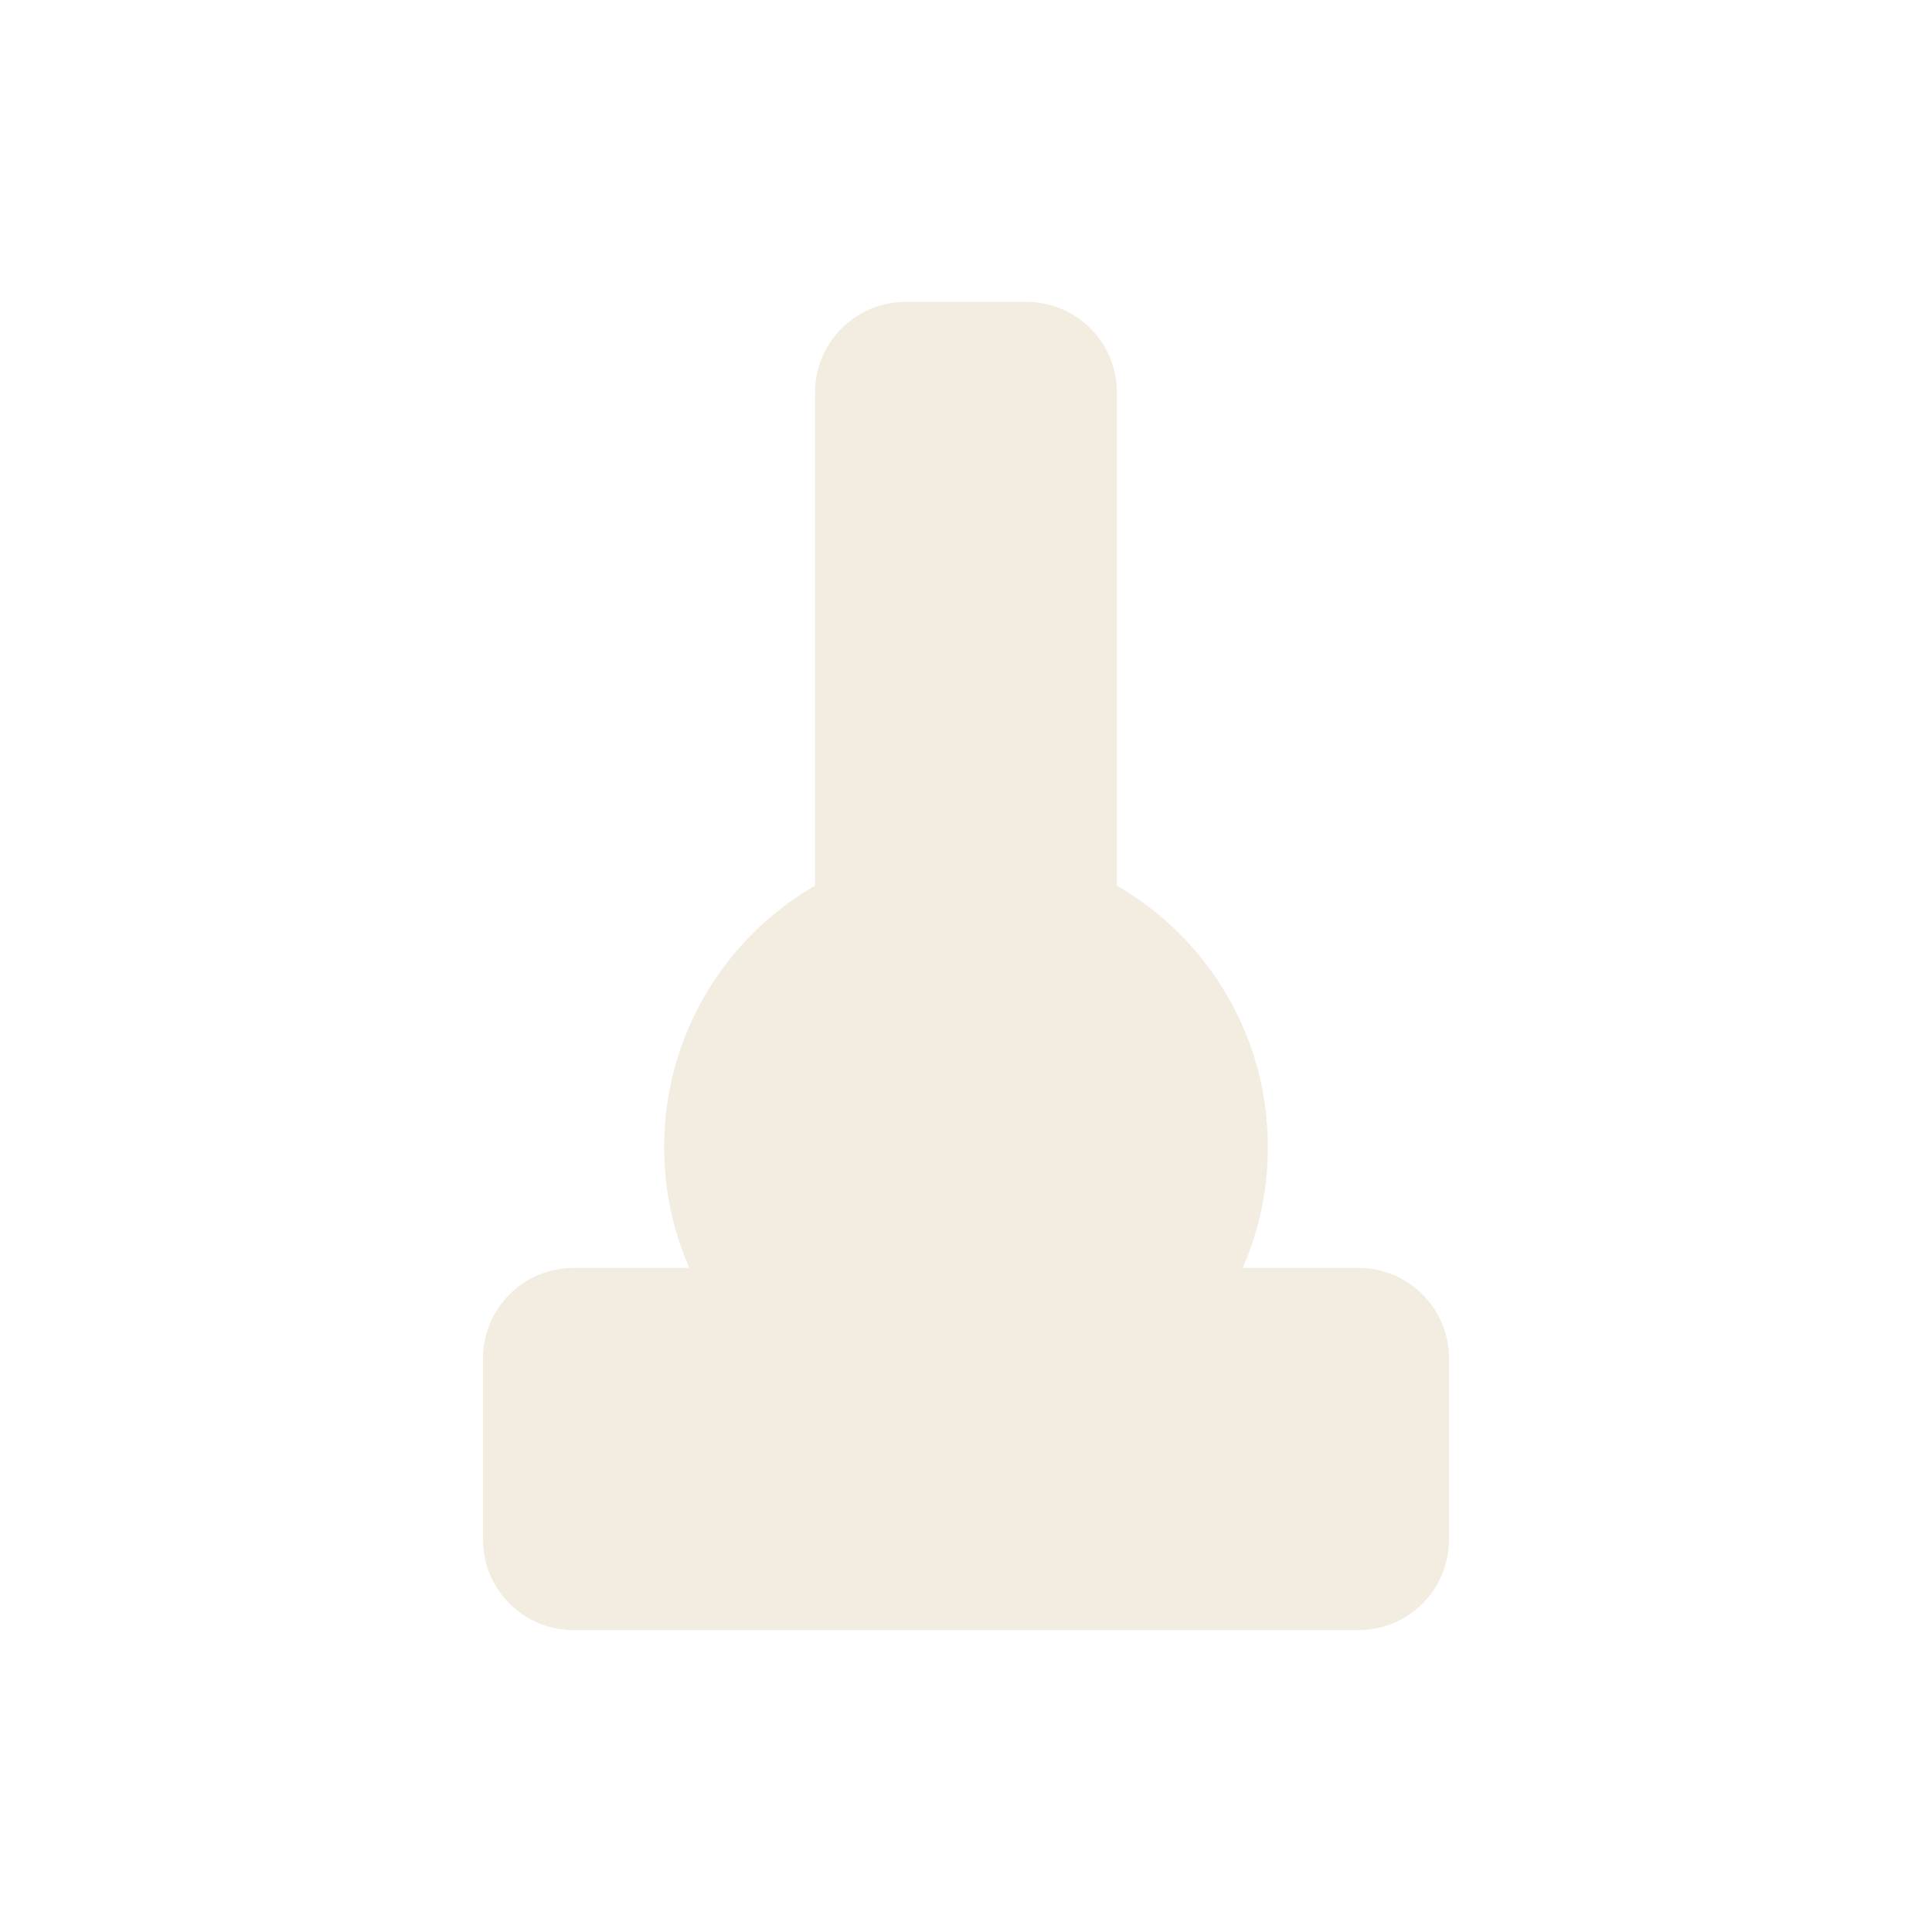
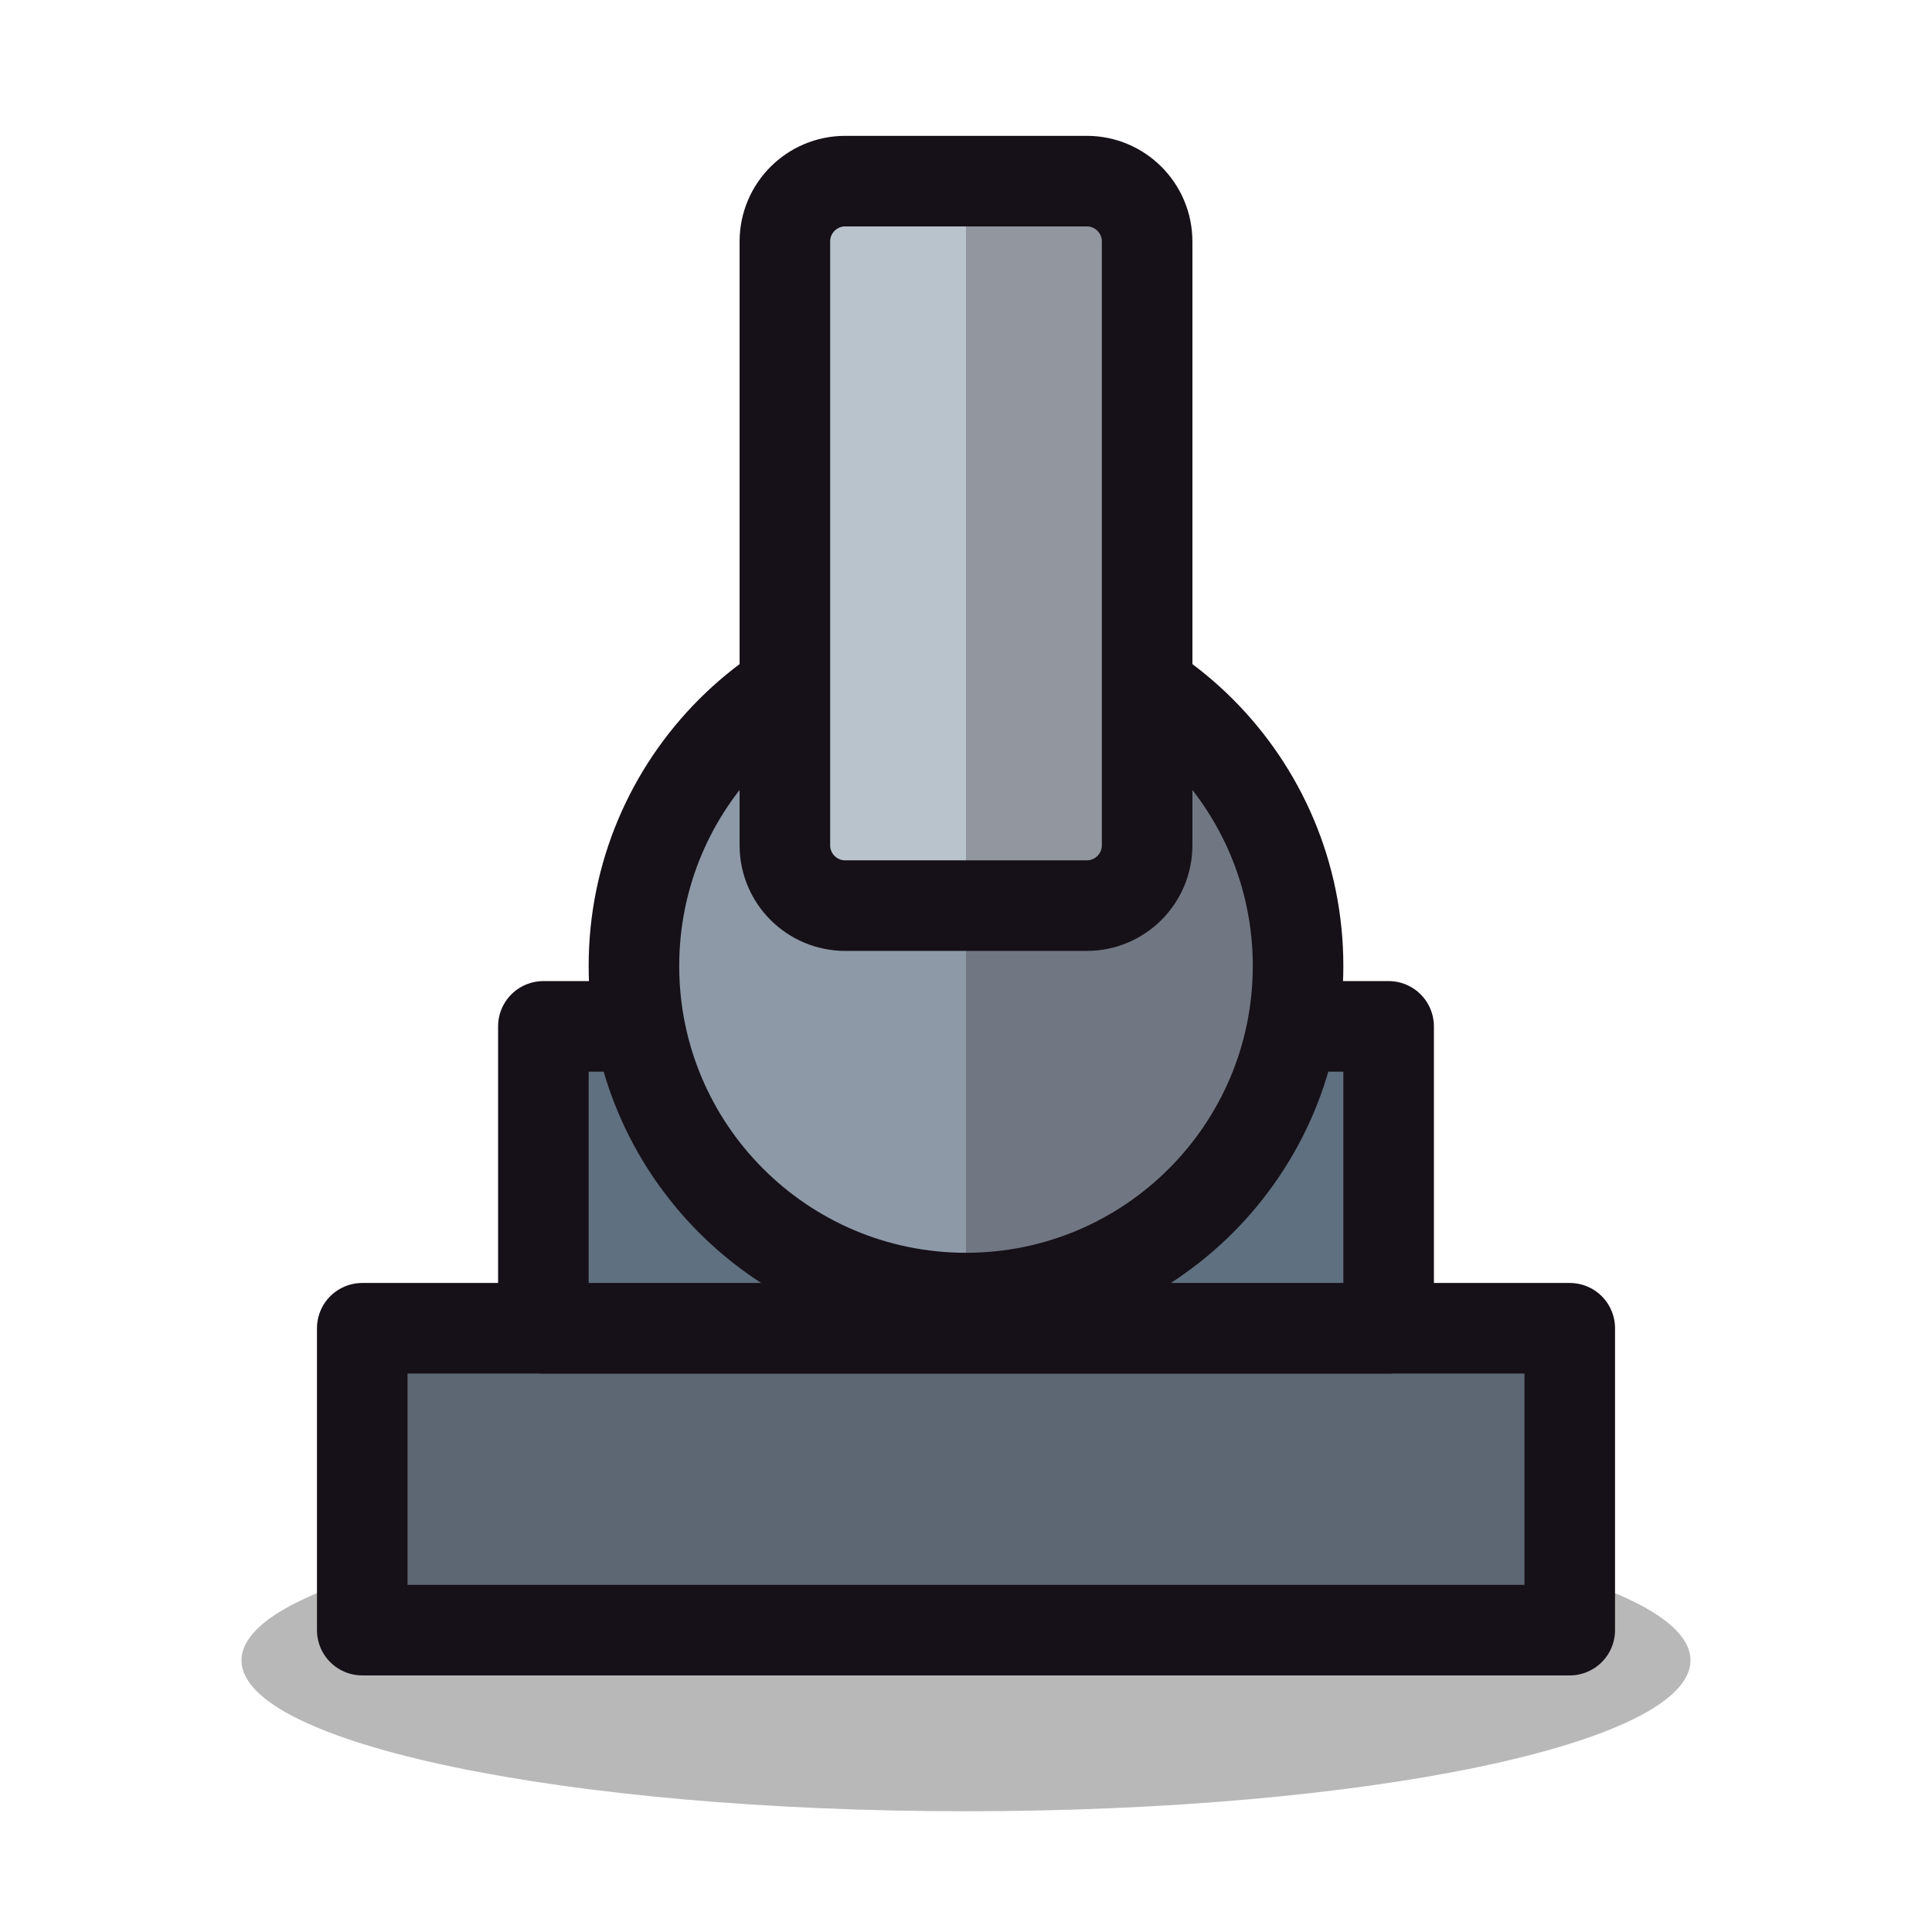
<svg xmlns="http://www.w3.org/2000/svg" viewBox="0 0 64 64">
-   <rect x="16" y="42" width="32" height="12" rx="3" fill="#f2ede0" />
-   <circle cx="32" cy="38" r="10" fill="#f2ede0" />
-   <rect x="27" y="10" width="10" height="24" rx="3" fill="#f2ede0" />
+   <ellipse cx="32" cy="55" rx="24" ry="5" fill="#000" opacity="0.28" />
+   <path d="M12 44 h40 v10 H12 Z" fill="#5d6773" stroke="#161018" stroke-width="3" stroke-linejoin="round" />
+   <path d="M18 34 h28 v10 H18 Z" fill="#5f7080" stroke="#161018" stroke-width="3" stroke-linejoin="round" />
+   <circle cx="32" cy="32" r="11" fill="#8d99a6" stroke="#161018" stroke-width="3" />
+   <path d="M32 21 a11 11 0 0 1 0 22 Z" fill="#161018" opacity="0.25" />
+   <rect x="26" y="6" width="12" height="24" rx="2" fill="#b9c3cc" stroke="#161018" stroke-width="3" />
+   <path d="M32 6 H38 V30 H32 Z" fill="#161018" opacity="0.25" />
</svg>
